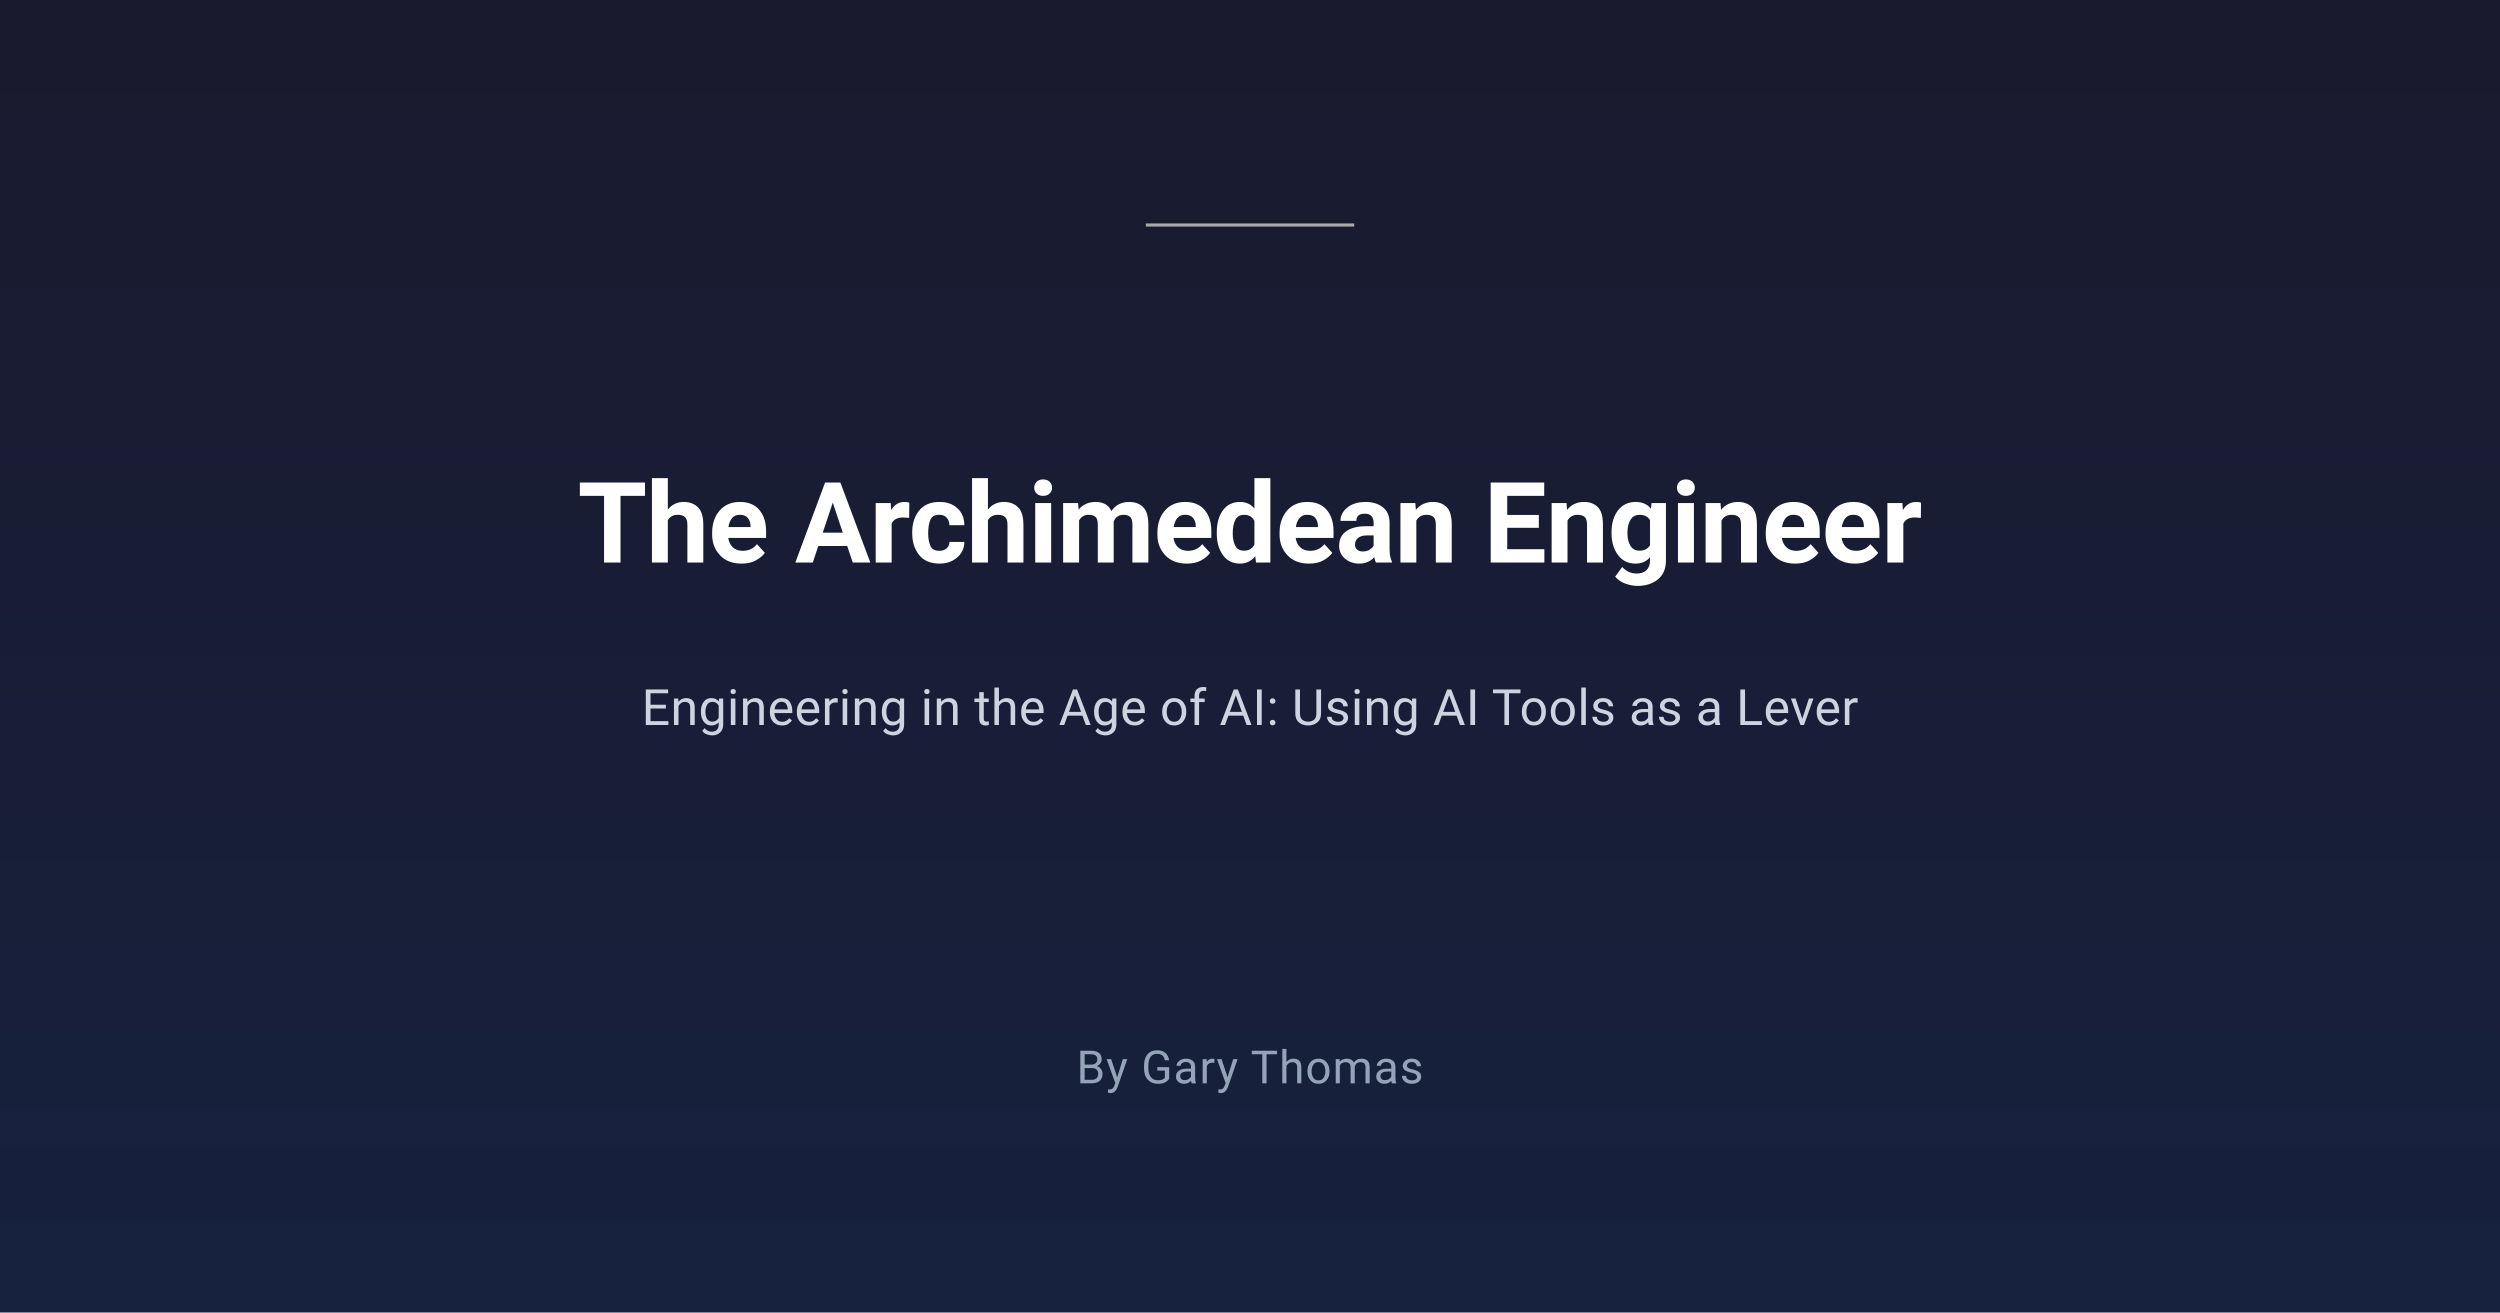
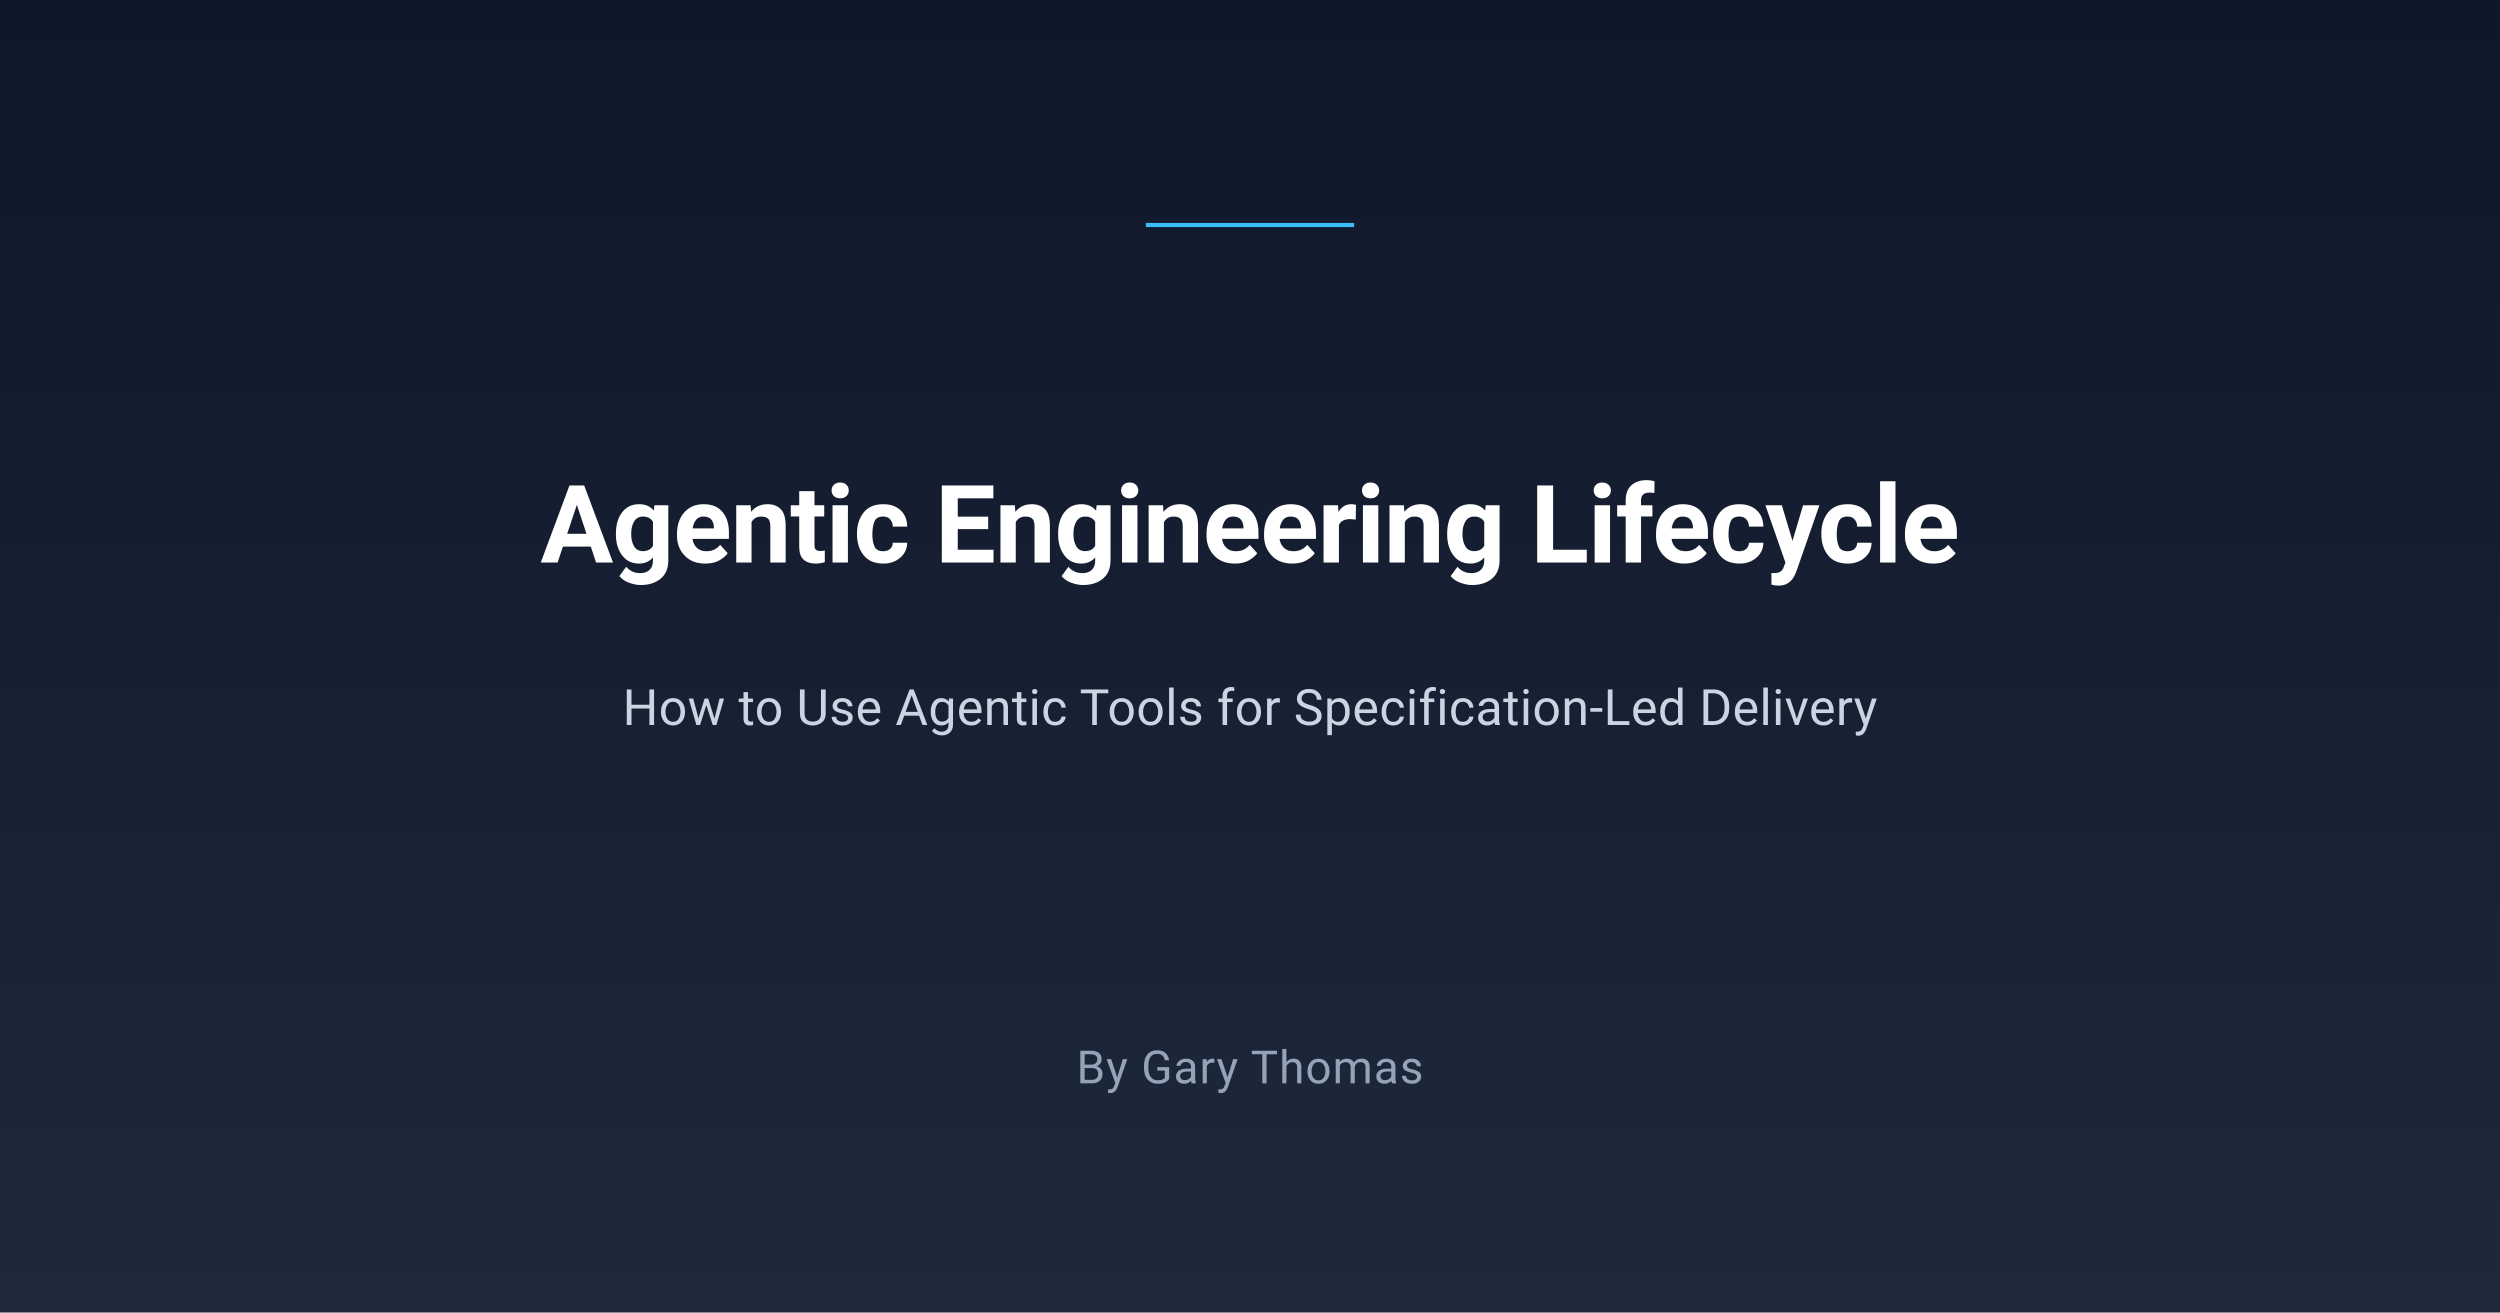
<svg xmlns="http://www.w3.org/2000/svg" width="1200" height="630" viewBox="0 0 1200 630" fill="none">
  <defs>
-     <linearGradient id="paint0_linear_0_1" x1="600" y1="0" x2="600" y2="630" gradientUnits="userSpaceOnUse">
-       <stop offset="0%" stop-color="#1A1A2E" />
-       <stop offset="100%" stop-color="#16213E" />
+     <linearGradient id="lifecycle_grad" x1="600" y1="0" x2="600" y2="630" gradientUnits="userSpaceOnUse">
+       <stop offset="0%" stop-color="#0F172A" />
+       <stop offset="100%" stop-color="#1E293B" />
    </linearGradient>
  </defs>
  <rect width="1200" height="630" fill="#F5F5F5" />
-   <rect width="1200" height="630" fill="url(#paint0_linear_0_1)" />
-   <line x1="550" y1="108" x2="650" y2="108" stroke="#AAAAAA" stroke-width="1.5" />
-   <text x="600" y="270" text-anchor="middle" font-family="Montserrat, -apple-system, BlinkMacSystemFont, 'Segoe UI', Roboto, 'Helvetica Neue', Arial, sans-serif" font-weight="700" font-size="54" fill="#FFFFFF" letter-spacing="-0.5">The Archimedean Engineer</text>
-   <text x="600" y="348" text-anchor="middle" font-family="Montserrat, -apple-system, BlinkMacSystemFont, 'Segoe UI', Roboto, 'Helvetica Neue', Arial, sans-serif" font-weight="400" font-size="24" fill="#CBD5E1" letter-spacing="0.2">Engineering in the Age of AI: Using AI Tools as a Lever</text>
+   <rect width="1200" height="630" fill="url(#lifecycle_grad)" />
+   <line x1="550" y1="108" x2="650" y2="108" stroke="#38BDF8" stroke-width="2" />
+   <text x="600" y="270" text-anchor="middle" font-family="Montserrat, -apple-system, BlinkMacSystemFont, 'Segoe UI', Roboto, 'Helvetica Neue', Arial, sans-serif" font-weight="700" font-size="52" fill="#FFFFFF" letter-spacing="-0.5">Agentic Engineering Lifecycle</text>
+   <text x="600" y="348" text-anchor="middle" font-family="Montserrat, -apple-system, BlinkMacSystemFont, 'Segoe UI', Roboto, 'Helvetica Neue', Arial, sans-serif" font-weight="400" font-size="24" fill="#CBD5E1" letter-spacing="0.2">How to Use Agentic Tools for Specification-Led Delivery</text>
  <text x="600" y="520" text-anchor="middle" font-family="Montserrat, -apple-system, BlinkMacSystemFont, 'Segoe UI', Roboto, 'Helvetica Neue', Arial, sans-serif" font-weight="400" font-size="22" fill="#94A3B8" letter-spacing="0.5">By Gary Thomas</text>
</svg>
